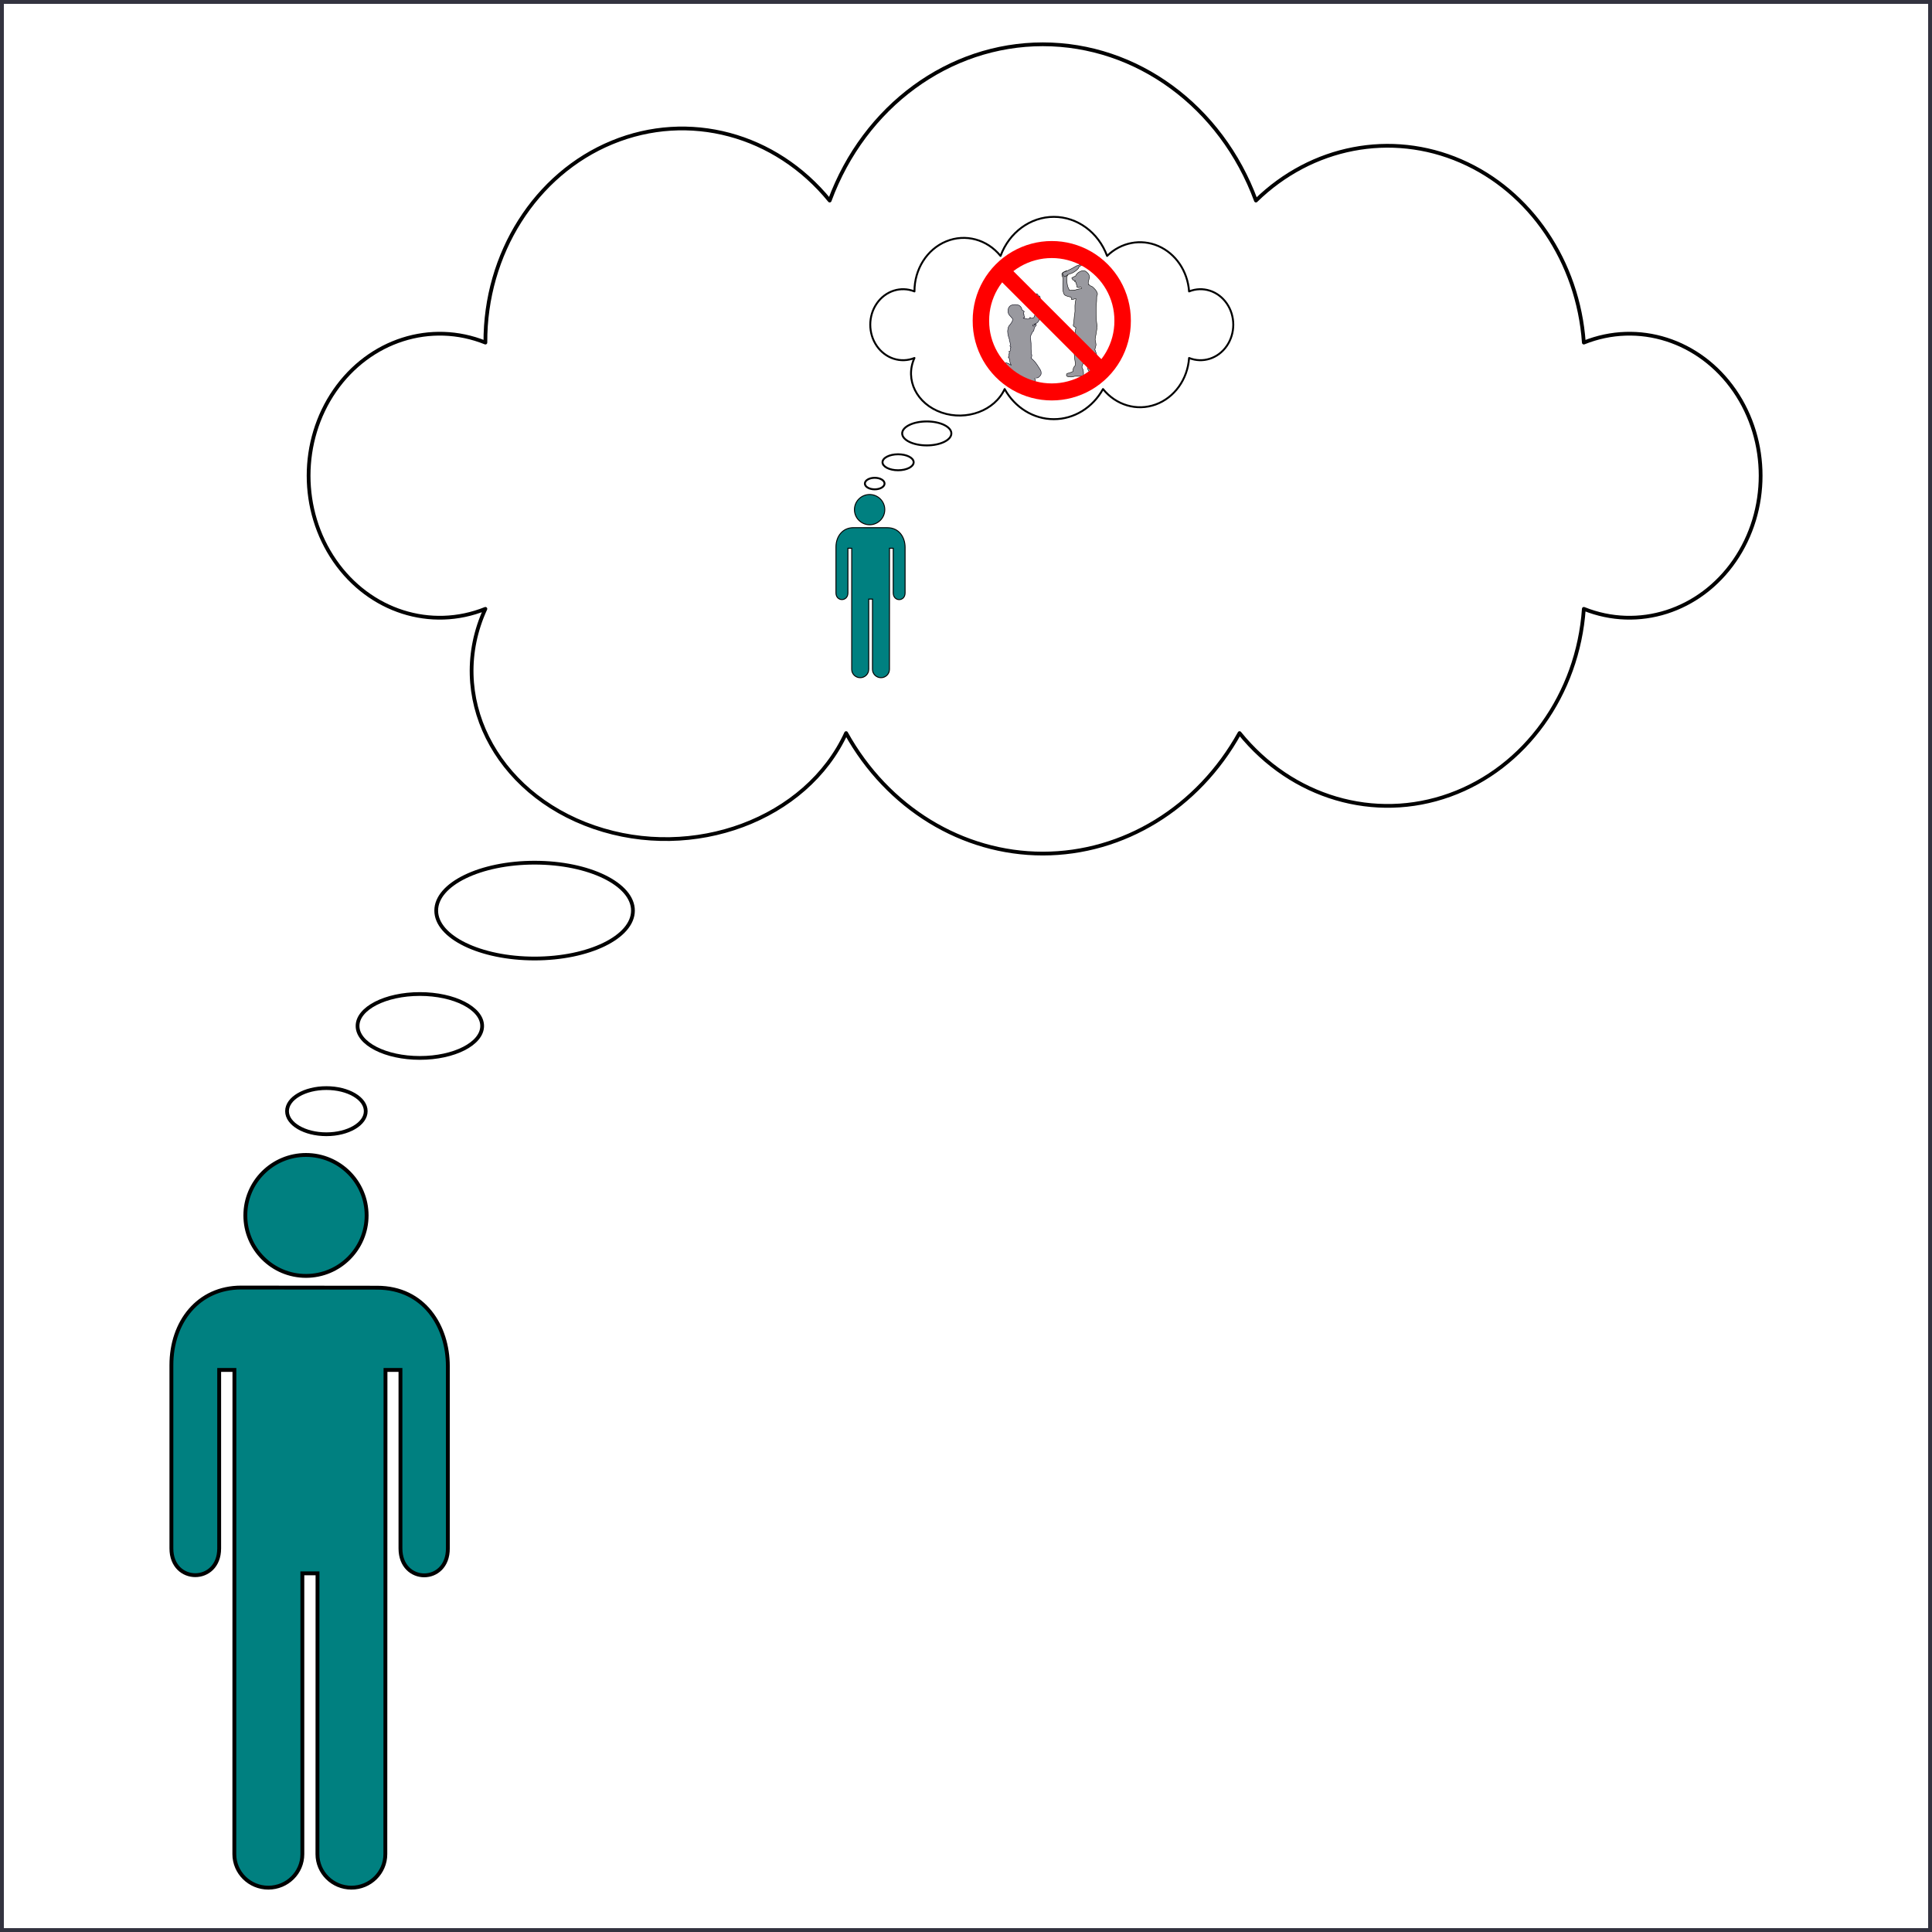
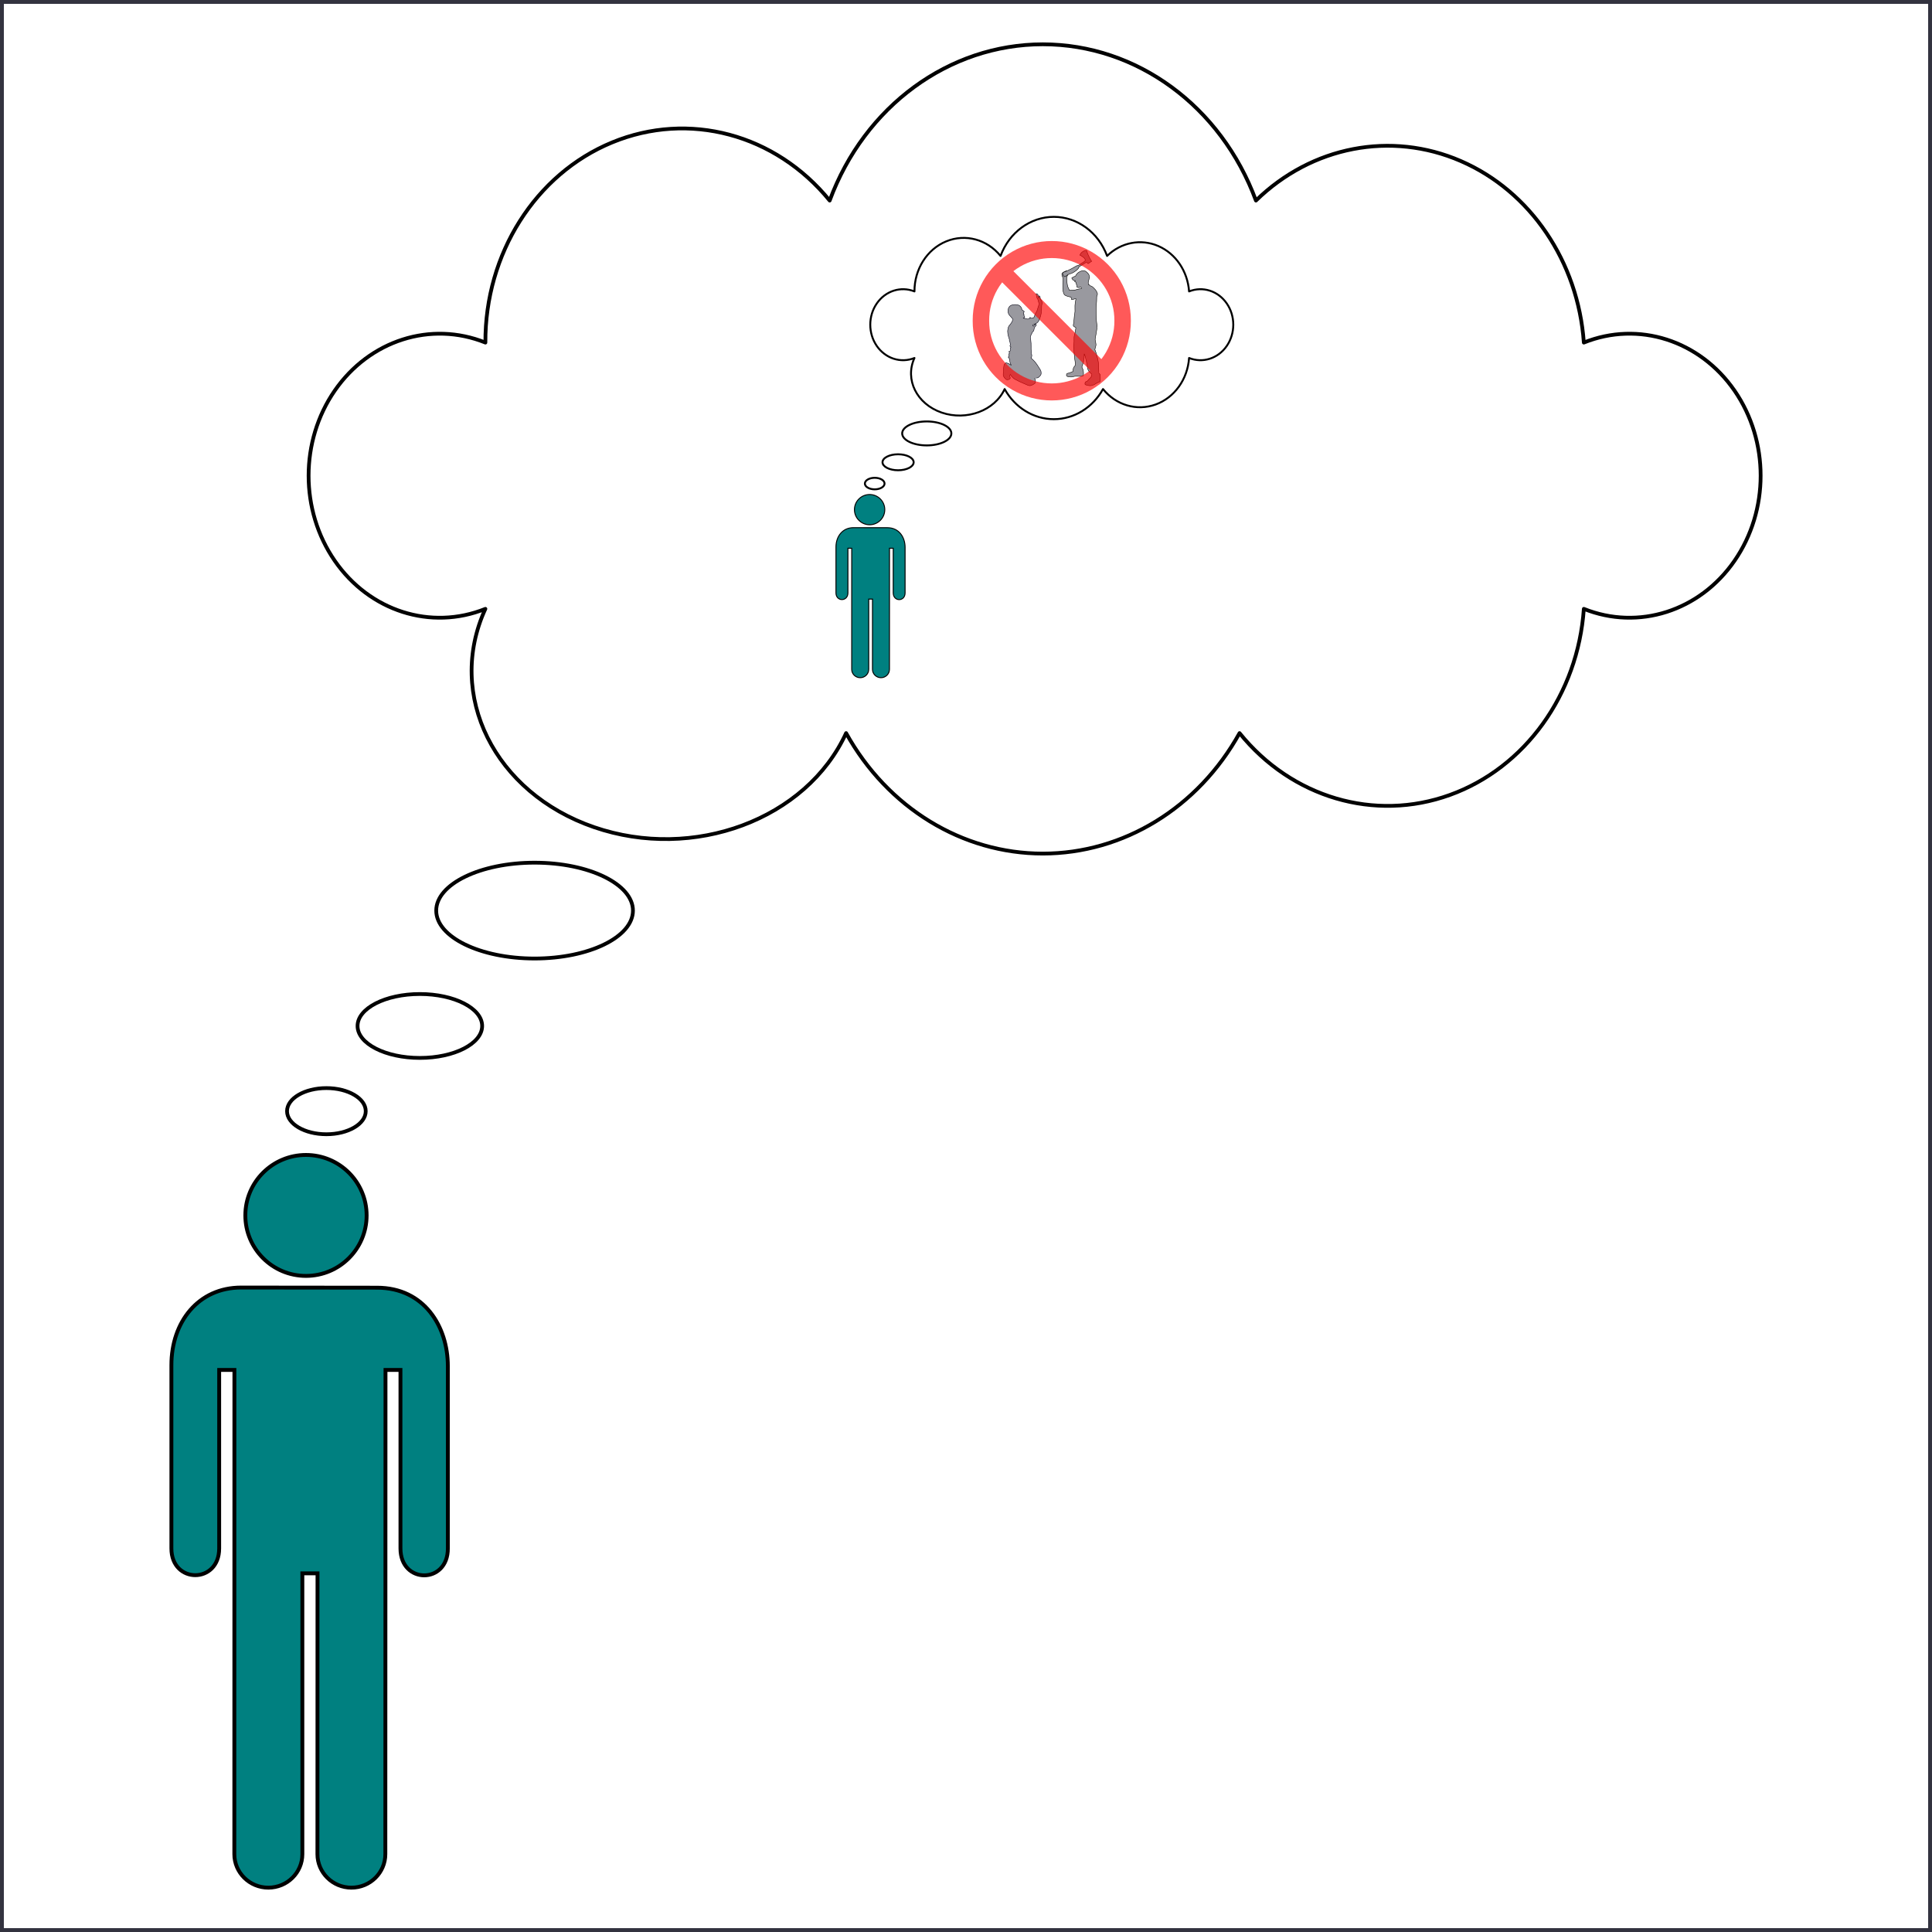
<svg xmlns="http://www.w3.org/2000/svg" width="501" height="501" viewBox="0 0 501 501" version="1.1" id="svg8">
  <defs id="defs2">
    <marker style="overflow:visible" id="marker5921" refX="0" refY="0" orient="auto">
      <path transform="matrix(-1.1,0,0,-1.1,-1.1,0)" d="M 8.719,4.034 -2.207,0.016 8.719,-4.002 c -1.745,2.372 -1.735,5.617 -6e-7,8.035 z" style="fill:#666666;fill-opacity:1;fill-rule:evenodd;stroke:#666666;stroke-width:0.625;stroke-linejoin:round;stroke-opacity:1" id="path5919" />
    </marker>
    <marker style="overflow:visible" id="Arrow1Lend" refX="0" refY="0" orient="auto">
      <path transform="matrix(-0.8,0,0,-0.8,-10,0)" style="fill:#000000;fill-opacity:1;fill-rule:evenodd;stroke:#000000;stroke-width:1pt;stroke-opacity:1" d="M 0,0 5,-5 -12.5,0 5,5 Z" id="path5161" />
    </marker>
    <marker style="overflow:visible" id="Arrow1Lstart" refX="0" refY="0" orient="auto">
      <path transform="matrix(0.8,0,0,0.8,10,0)" style="fill:#000000;fill-opacity:1;fill-rule:evenodd;stroke:#000000;stroke-width:1pt;stroke-opacity:1" d="M 0,0 5,-5 -12.5,0 5,5 Z" id="path5158" />
    </marker>
    <linearGradient id="b" x1="131.75" x2="111.82" y1="738.97" y2="716.11" gradientUnits="userSpaceOnUse">
      <stop stop-color="#4b4" offset="0" id="stop17" />
      <stop stop-color="#68cc68" offset="1" id="stop19" />
    </linearGradient>
    <filter id="a" x="-0.36" y="-0.36" width="1.72" height="1.72">
      <feGaussianBlur stdDeviation="2.464" id="feGaussianBlur2" />
    </filter>
  </defs>
  <g id="layer8" style="display:inline">
    <rect style="fill:none;stroke:#33333f;stroke-width:1;stroke-linejoin:miter;stroke-miterlimit:4;stroke-dasharray:none;stroke-opacity:1" id="rect956" width="500" height="500" x="0.5" y="0.5" />
    <g id="g1206" transform="matrix(0.25,0,0,0.25,263.098,70.37732)" style="display:inline">
      <g id="g1204">
        <g id="g1202" transform="translate(-185.2681,-68.56143)">
          <rect x="37" y="0" width="0" height="0" fill="none" stroke="#000000" pointer-events="all" id="rect1194" />
          <rect x="0" y="300" width="71.73" height="190" fill="none" stroke="none" pointer-events="all" id="rect1196" />
          <ellipse cx="34.9" cy="315.68" rx="15.726" ry="15.683" fill="transparent" stroke="#000000" pointer-events="all" id="ellipse1198" style="fill:#008080" />
          <path d="m 16.32,481.31 c 0,4.79 3.95,8.69 8.81,8.69 4.88,0 8.83,-3.88 8.83,-8.69 v -72.82 h 3.93 l -0.02,72.82 c 0,4.79 3.95,8.69 8.81,8.69 4.85,0 8.8,-3.88 8.8,-8.69 l 0.04,-125.56 h 3.88 v 46.28 c 0,9.31 12.33,9.31 12.29,0 v -47.26 c 0,-10.28 -6.13,-20.35 -18.35,-20.35 L 18.1,334.38 C 6.96,334.38 0,343.32 0,354.49 v 47.54 c 0,9.25 12.39,9.25 12.39,0 v -46.28 h 3.95 z" fill="none" stroke="#000000" stroke-miterlimit="10" pointer-events="all" id="path1200" style="fill:#008080" />
        </g>
      </g>
    </g>
    <g id="g1214" transform="matrix(0.3167832,0,0,0.3167832,202.6789,46.34273)" style="display:inline">
      <path d="m 229.468,78.251 c 0,0 -0.27,-0.697 0.809,-1.28 0,0 0.134,-0.451 0.877,-0.54 0,0 0.113,-0.585 1.035,-0.405 0,0 0.089,-0.423 0.539,-0.47 0,0 0.005,-0.021 0.016,-0.05 0.036,-0.091 0.133,-0.267 0.321,-0.13 0.247,0.181 0.607,0.54 1.057,0.63 0.449,0.089 0.292,0.584 0.292,0.584 l 0.314,0.583 -0.338,0.181 c 0,0 0.315,0.674 0,1.145 -0.315,0.474 -0.719,1.531 -0.854,1.979 -0.134,0.449 -0.134,0.833 -0.134,1.418 0,0.584 0.315,4.541 0.741,6.07 0.428,1.529 1.439,2.744 1.327,3.551 0,0 0,-0.112 0.629,-0.134 0.63,-0.021 0.585,-0.202 1.035,-0.134 0.449,0.068 0.539,0.181 0.988,0.068 0.451,-0.113 0.54,-0.248 1.125,-0.136 0.584,0.112 0.584,0.112 0.584,0.112 0,0 0.09,-0.224 0.539,-0.224 0.45,0 0.809,-0.203 1.304,-0.404 0.494,-0.202 0.742,-0.18 0.968,-0.18 0.224,0 0.966,-0.27 1.528,-0.314 0.563,-0.045 0.899,-0.091 1.034,-0.203 0.135,-0.113 0.292,-0.135 0.292,-0.135 0,0 0.022,-1.124 -0.786,-0.989 -0.809,0.136 -1.979,0.539 -2.743,-0.045 -0.764,-0.584 0,-1.057 -0.315,-1.754 -0.315,-0.696 -0.585,-0.652 -0.337,-0.989 0,0 -0.225,-0.112 -0.18,-0.45 0.044,-0.337 -0.023,-0.899 -0.271,-0.944 -0.247,-0.045 -0.696,-0.045 -0.853,-0.404 -0.158,-0.361 0.36,-0.764 0.36,-0.764 0,0 -1.259,0.021 -1.867,-0.653 -0.607,-0.674 -1.282,-1.551 -0.72,-1.82 0.562,-0.271 2.878,-1.395 2.878,-1.395 0,0 0.854,-2.113 2.855,-3.214 2.001,-1.102 4.025,-1.687 5.846,-0.293 1.821,1.394 2.361,2.72 2.361,2.945 0,0.225 0.067,0.315 0.134,0.675 0.068,0.359 -0.067,0.627 0.158,0.696 0.225,0.067 0.181,0.067 0.045,0.406 -0.135,0.337 -0.157,0.809 -0.292,0.787 0,0 -0.113,0.898 -0.428,1.865 -0.314,0.966 -0.471,1.507 -0.044,3.417 0,0 0.607,-0.179 0.674,-0.045 0.067,0.135 0.45,0.719 0.652,0.787 0.202,0.067 0.945,0.247 1.462,0.562 0.517,0.314 2.023,1.664 2.81,2.676 0.787,1.012 1.822,2.743 1.641,3.778 -0.181,1.034 -0.517,1.19 -0.584,2.089 -0.067,0.901 0.044,2.946 -0.225,5.284 -0.271,2.34 -0.36,5.69 -0.225,8.68 0.135,2.99 0.158,5.621 0.45,7.555 0.293,1.933 0.427,2.766 0.202,3.012 -0.224,0.248 -0.134,0.787 -0.134,0.787 0,0 0.202,0.022 0.09,0.494 -0.113,0.473 -0.27,2.609 -0.585,4.003 -0.314,1.394 -0.652,3.283 -0.675,3.62 -0.021,0.337 0,0.72 -0.134,1.012 -0.135,0.292 0.066,0.629 0.066,1.012 0,0.382 0.789,3.507 0.586,4.07 -0.203,0.562 -0.922,3.597 -0.922,3.597 0,0 0.832,1.844 1.282,3.62 0.45,1.776 1.642,5.463 1.776,9.016 0.134,3.553 0.112,6.499 0.225,6.589 0.112,0.089 1.079,1.056 1.124,1.506 0.045,0.449 -0.022,1.597 0.045,2.316 0.067,0.72 -0.045,1.079 0,1.844 0.045,0.764 -0.022,1.079 -0.383,1.415 -0.36,0.338 -2.135,0.742 -3.508,1.709 -1.371,0.967 -3.17,1.598 -4.586,1.529 -1.416,-0.068 -4.115,-0.607 -4.07,-1.238 0.045,-0.629 -0.113,-1.101 0.338,-1.663 0.449,-0.563 1.506,-0.697 1.888,-1.102 0.382,-0.404 0.045,-0.359 0.584,-0.833 0.539,-0.471 0.877,-0.876 1.214,-1.281 0.337,-0.405 0.562,-0.337 0.877,-0.877 0.315,-0.54 0.495,-1.079 0.495,-1.079 0,0 0.09,-0.495 0.112,-0.607 0.024,-0.113 0.293,-0.788 -0.179,-1.034 -0.472,-0.247 -2.99,-2.339 -3.192,-4.699 -0.203,-2.361 -1.508,-7.442 -1.823,-9.016 -0.314,-1.574 -0.967,-2.698 -0.967,-2.698 0,0 0.135,2.474 -0.202,4.721 -0.337,2.249 -0.72,3.283 -1.237,4.7 -0.517,1.416 -0.472,1.641 0.022,2.517 0.494,0.878 0.899,2.541 0.854,4.071 -0.044,1.529 -0.044,1.956 -0.18,2.001 -0.134,0.045 -0.764,0.562 -3.416,0.406 -2.653,-0.159 -3.643,-0.068 -4.902,0.336 -1.258,0.404 -4.901,0.404 -5.418,-0.834 0,0 0,-0.493 0,-0.74 0,-0.249 0.067,-1.169 1.394,-1.282 1.326,-0.113 1.731,-0.539 2.473,-0.81 0.742,-0.269 1.417,-0.561 1.417,-0.561 0,0 0.022,-2.249 0.674,-3.417 0.653,-1.17 1.259,-1.035 1.304,-2.339 0.045,-1.304 -0.269,-2.497 -0.449,-3.934 -0.179,-1.438 -0.585,-5.104 -0.743,-7.241 -0.157,-2.135 -0.449,-4.068 -0.021,-6.003 0.426,-1.933 -0.249,-4.406 0.449,-6.744 0.696,-2.34 1.168,-6.207 1.168,-6.207 0,0 -0.18,-0.225 -1.079,-0.675 -0.899,-0.448 -1.169,-1.056 -0.967,-1.64 0.203,-0.585 0.63,-4.25 0.742,-6.386 0.113,-2.136 0.81,-3.62 0.563,-6.834 -0.248,-3.215 0.651,-7.352 0.808,-8.004 0.158,-0.652 -1.461,0.292 -2.54,0.381 -1.078,0.089 -1.078,0.089 -1.078,0.089 0,0 0.021,-1.55 -0.653,-2 0,0 -5.193,-0.877 -5.464,-2.45 0,0 -0.943,-1.777 -1.011,-4.498 -0.068,-2.72 0.022,-5.89 0.157,-7.622 0.134,-1.731 -0.674,-2.113 -0.788,-2.72 l -0.112,-1.328" style="display:inline;fill:#99999f;fill-opacity:1;fill-rule:nonzero;stroke:#000000;stroke-width:0.375;stroke-miterlimit:4;stroke-dasharray:none;stroke-opacity:1" id="path1208" />
      <path d="m 249.612,58.631 c 0,0 -3.813,0.143 -5.476,3.861 0,0 6.571,3.253 3.725,5.253 l -5.199,3.483 c 0,0 -0.352,-0.395 -1.087,0.068 -0.734,0.462 -6.973,4.089 -10.421,5.134 0,0 -1.354,0.134 -1.073,1.395 0.281,1.26 1.226,2.923 2.357,2.108 1.129,-0.816 2.387,-1.917 4.301,-2.299 1.914,-0.386 7.065,-3.943 6.572,-5.377 l 5.584,-3.522 c 0,0 1.241,-0.475 2.029,0.774 l 2.893,-1.927 c 0,0 -2.221,-2.707 -4.206,-8.951" style="display:inline;fill:#99999f;fill-opacity:1;fill-rule:nonzero;stroke:#000000;stroke-width:0.375;stroke-miterlimit:4;stroke-dasharray:none;stroke-opacity:1" id="path1210" />
      <path d="m 210.834,97.875 c 0,0 -0.261,-0.468 -0.448,-0.822 -0.187,-0.354 -0.169,-0.579 -0.262,-0.86 -0.093,-0.279 -0.186,-1.008 -0.317,-1.307 -0.131,-0.299 -0.28,-0.336 -0.486,-0.318 0,0 -0.317,-0.522 -0.71,-0.447 -0.392,0.074 -0.261,0.373 -0.168,0.803 0.094,0.43 0.299,0.934 0.356,1.531 0.056,0.598 0.15,0.897 0.372,1.326 0.226,0.43 0.692,0.972 0.767,1.495 0.074,0.522 0.224,0.934 0.374,1.512 0.148,0.579 0.634,1.532 0.317,2.356 -0.317,0.822 -1.029,3.287 -1.421,4.576 -0.393,1.289 -1.513,2.634 -2.037,4.241 -0.523,1.605 -0.803,1.867 -0.803,1.867 0,0 -0.429,-0.075 -0.878,0.207 -0.449,0.279 -0.468,0.018 -0.879,0.13 -0.411,0.111 -0.542,0.093 -0.542,0.093 0,0 -0.336,-0.673 -0.579,-0.673 -0.242,0 -0.616,0.075 -0.467,0.84 0,0 -0.634,0.356 -1.008,0.356 -0.375,0 -0.449,0.093 -0.654,0.131 -0.206,0.036 -0.635,-0.244 -1.14,-0.318 -0.503,-0.075 -1.326,-0.261 -1.326,-0.261 0,0 -0.821,-0.131 -1.008,-0.131 -0.186,0 -0.279,-0.057 0.449,-0.299 0.729,-0.242 0.878,-0.692 0.467,-1.14 -0.411,-0.447 -0.391,-0.429 -0.373,-0.766 0.019,-0.336 0.355,-0.484 -0.336,-0.877 0,0 0.392,-0.355 0.186,-0.616 -0.205,-0.261 -0.504,-0.617 -0.299,-0.859 0.206,-0.245 0.896,-0.805 0.579,-1.047 -0.318,-0.243 -1.513,-1.103 -1.756,-1.289 -0.243,-0.187 -0.317,-0.319 -0.243,-0.58 0.076,-0.26 0.056,-0.392 -0.131,-0.803 -0.187,-0.41 -1.139,-2.073 -2.69,-2.503 -1.551,-0.43 -3.829,-0.654 -5.921,0.279 -2.093,0.934 -2.839,3.793 -2.373,5.774 0.467,1.98 1.326,2.408 2.13,3.401 0.803,0.988 1.868,2.016 1.663,2.315 0,0 -0.243,0.3 -0.243,0.579 0,0.281 0.075,0.393 -0.075,0.616 -0.149,0.225 -0.186,0.486 -0.28,0.804 -0.094,0.319 -0.69,0.841 -1.177,1.663 -0.485,0.823 -1.606,1.682 -1.848,2.728 -0.244,1.046 -0.58,2.466 -0.58,3.176 0,0.71 0.243,3.176 0.56,3.998 0.317,0.822 0.468,1.624 0.71,2.317 0.243,0.69 0.243,0.69 0.243,0.69 0,0 0.018,-0.074 -0.057,0.205 -0.074,0.281 -0.093,0.542 0.057,0.898 0.148,0.355 0.43,0.672 0.541,1.755 0.113,1.084 0.337,1.272 0.076,1.737 -0.262,0.468 -0.449,0.374 -0.057,0.823 0.392,0.448 0.654,0.654 0.654,0.654 0,0 -0.486,0.429 -0.523,1.045 -0.038,0.616 0.318,1.122 0.261,1.309 -0.056,0.185 -0.335,0.895 -0.467,0.895 -0.13,0 -0.971,-0.13 -0.84,0.691 0.131,0.822 0.598,0.654 0.411,0.972 -0.187,0.318 -0.729,0.672 -0.579,1.196 0.149,0.522 0.335,0.504 0.167,0.952 -0.167,0.45 -0.634,1.253 -0.634,1.253 0,0 0.616,0.372 0.691,0.448 0.075,0.074 -0.075,0.821 0.057,0.821 0.13,0 0.223,0 0.223,0 0,0 -0.074,0.562 0.057,1.197 0.131,0.634 0.279,1.027 0.279,1.027 0,0 0.15,1.14 0.468,1.681 0.317,0.541 0.634,1.252 0.634,1.252 0,0 -0.504,-0.187 -0.727,-0.318 -0.225,-0.13 -0.448,-0.523 -1.402,-0.896 -0.952,-0.375 -1.924,-0.71 -2.055,-0.673 -0.131,0.036 -1.494,0.579 -1.775,2.298 -0.279,1.719 -0.466,3.437 -0.392,4.614 0.074,1.178 -0.466,2.915 0,3.979 0.467,1.065 1.793,2.821 2.839,2.97 1.047,0.151 1.719,-0.373 2.186,-0.542 0.467,-0.168 0.673,-0.802 0.355,-1.68 -0.317,-0.878 -0.392,-0.691 -0.243,-1.14 0.15,-0.448 0.468,-0.935 0.468,-0.935 0,0 1.513,2.617 3.848,3.942 2.335,1.326 5.399,2.69 7.659,3.624 2.26,0.935 3.736,1.944 5.193,1.513 1.458,-0.429 2.952,-1.399 3.456,-1.866 0.504,-0.468 0.449,-1.121 0.429,-1.999 -0.018,-0.878 -0.672,-2.186 -0.69,-2.242 -0.019,-0.056 2.353,0.3 3.623,-0.934 1.271,-1.233 1.664,-1.812 1.72,-2.747 0.055,-0.934 0.036,-1.83 -0.599,-2.989 -0.634,-1.158 -2.167,-3.343 -2.838,-4.464 -0.672,-1.12 -1.756,-2.26 -2.597,-3.212 -0.842,-0.954 -1.308,-1.214 -1.775,-1.663 -0.467,-0.449 -0.579,-0.486 -0.41,-0.691 0.167,-0.207 0.467,-0.356 0.485,-1.141 0.019,-0.784 0.262,-0.877 -0.018,-1.419 -0.28,-0.541 -0.392,-0.466 -0.28,-1.214 0.112,-0.748 0,-0.542 -0.037,-1.214 -0.039,-0.673 -0.094,-1.028 -0.15,-1.831 -0.057,-0.803 0.074,-3.605 -0.038,-5.026 -0.112,-1.419 -0.392,-4.333 -0.579,-5.043 0,0 0.43,-1.607 0.953,-2.447 0.524,-0.84 0.561,-1.533 0.973,-1.85 0.41,-0.317 0.727,-0.579 0.971,-1.401 0.242,-0.821 0.242,-1.83 0.728,-2.429 0.485,-0.597 1.382,-1.567 1.308,-1.942 -0.075,-0.373 -0.524,-0.616 -0.99,-0.335 -0.467,0.28 -0.86,0.616 -0.972,0.934 -0.112,0.318 -0.355,0.673 -0.561,0.54 -0.205,-0.131 -0.467,-0.446 -0.524,-0.654 -0.055,-0.205 0.263,-0.429 0.263,-0.429 0,0 2.129,-0.878 2.952,-1.382 0.821,-0.504 1.644,-1.4 2.167,-2.69 0.522,-1.289 1.663,-3.886 1.868,-7.548 0.205,-3.661 0.055,-4.632 0.317,-5.101 0.262,-0.465 0.486,-1.12 0.038,-2.185 -0.449,-1.065 -0.748,-1.699 -1.159,-2.035 0,0 -0.225,-0.43 -0.225,-0.916 0,-0.485 -0.186,-1.437 -0.41,-1.644 -0.224,-0.204 -0.599,-0.41 -0.56,-0.018 0.036,0.393 0.224,1.832 0.074,1.775" style="display:inline;fill:#99999f;fill-opacity:1;fill-rule:nonzero;stroke:#00000f;stroke-width:0.375;stroke-miterlimit:4;stroke-dasharray:none;stroke-opacity:1" id="path1212" />
    </g>
-     <g id="g1220" transform="matrix(0.04108962,0,0,0.04108962,252.1987,62.62865)" style="display:inline">
+     <g id="g1220" transform="matrix(0.04108962,0,0,0.04108962,252.1987,62.62865)" style="display:inline;opacity:0.65">
      <path transform="matrix(5.1965,0,0,5.3726,-738.86,-644.43)" d="m 324.45,213.01 a 86.051,83.23 0 1 1 -172.1,0 86.051,83.23 0 1 1 172.1,0 z" fill="none" stroke="#ff0000" stroke-width="20" id="path1216" />
      <path d="M 166.83,166.83 833.16,833.16" fill="none" stroke="#ff0000" stroke-width="100" id="path1218" />
    </g>
    <g id="g1230" transform="matrix(0.2436404,0,0,0.2436404,211.6737,55.88746)" style="display:inline;stroke-width:2.052;stroke-miterlimit:4;stroke-dasharray:none">
      <path d="m 104.512,151.639 c -14.5,5.83 -30.82,0.62 -40.09,-12.8 -9.27,-13.42 -9.27,-31.84 0,-45.26 9.27,-13.41 25.59,-18.62 40.09,-12.79 -0.11,-23.63 13.32,-44.85 33.72,-53.26 20.39,-8.41 43.46,-2.25 57.89,15.47 9.27,-25.11 31.74,-41.58 56.71,-41.58 24.98,0 47.44,16.47 56.71,41.58 14.83,-14.47 35.96,-18.55 54.5,-10.52 18.53,8.02 31.23,26.76 32.75,48.31 14.51,-5.83 30.83,-0.62 40.1,12.79 9.26,13.42 9.26,31.84 0,45.26 -9.27,13.42 -25.59,18.63 -40.1,12.8 -1.58,22.77 -15.63,42.3 -35.65,49.52 -20.01,7.22 -42.07,0.73 -55.96,-16.46 -11.04,19.89 -30.91,32.06 -52.35,32.06 -21.43,0 -41.3,-12.17 -52.34,-32.06 -10.54,22.95 -40.57,34.16 -67.08,25.03 -26.5,-9.13 -39.44,-35.14 -28.9,-58.09 z" fill="none" stroke="#000000" stroke-linejoin="round" stroke-miterlimit="10" pointer-events="all" id="path1222" style="display:inline;stroke-width:2.052;stroke-miterlimit:4;stroke-dasharray:none" />
      <ellipse cx="117.602" cy="231.929" rx="26.174" ry="12.752" fill="transparent" stroke="#000000" pointer-events="all" id="ellipse1224" style="display:inline;fill:none;stroke-width:2.052;stroke-miterlimit:4;stroke-dasharray:none" />
      <ellipse cx="87.072" cy="262.629" rx="16.577" ry="8.502" fill="transparent" stroke="#000000" pointer-events="all" id="ellipse1226" style="display:inline;fill:none;stroke-width:2.052;stroke-miterlimit:4;stroke-dasharray:none" />
      <ellipse cx="62.202" cy="285.299" rx="10.47" ry="6.14" fill="transparent" stroke="#000000" pointer-events="all" id="ellipse1228" style="display:inline;fill:none;stroke-width:2.052;stroke-miterlimit:4;stroke-dasharray:none" />
    </g>
    <g id="g3175" transform="translate(229.7145,68.06283)" style="display:inline">
      <g id="g3173">
        <g id="g3171" transform="translate(-185.2681,-68.56143)">
          <rect x="37" y="0" width="0" height="0" fill="none" stroke="#000000" pointer-events="all" id="rect3163" />
          <rect x="0" y="300" width="71.73" height="190" fill="none" stroke="none" pointer-events="all" id="rect3165" />
          <ellipse cx="34.9" cy="315.68" rx="15.726" ry="15.683" fill="transparent" stroke="#000000" pointer-events="all" id="ellipse3167" style="fill:#008080" />
          <path d="m 16.32,481.31 c 0,4.79 3.95,8.69 8.81,8.69 4.88,0 8.83,-3.88 8.83,-8.69 v -72.82 h 3.93 l -0.02,72.82 c 0,4.79 3.95,8.69 8.81,8.69 4.85,0 8.8,-3.88 8.8,-8.69 l 0.04,-125.56 h 3.88 v 46.28 c 0,9.31 12.33,9.31 12.29,0 v -47.26 c 0,-10.28 -6.13,-20.35 -18.35,-20.35 L 18.1,334.38 C 6.96,334.38 0,343.32 0,354.49 v 47.54 c 0,9.25 12.39,9.25 12.39,0 v -46.28 h 3.95 z" fill="none" stroke="#000000" stroke-miterlimit="10" pointer-events="all" id="path3169" style="fill:#008080" />
        </g>
      </g>
    </g>
    <g id="g3275-5" transform="matrix(0.9745616,0,0,0.9745616,24.01737,10.1034)" style="display:inline">
      <path d="m 104.512,151.639 c -14.5,5.83 -30.82,0.62 -40.09,-12.8 -9.27,-13.42 -9.27,-31.84 0,-45.26 9.27,-13.41 25.59,-18.62 40.09,-12.79 -0.11,-23.63 13.32,-44.85 33.72,-53.26 20.39,-8.41 43.46,-2.25 57.89,15.47 9.27,-25.11 31.74,-41.58 56.71,-41.58 24.98,0 47.44,16.47 56.71,41.58 14.83,-14.47 35.96,-18.55 54.5,-10.52 18.53,8.02 31.23,26.76 32.75,48.31 14.51,-5.83 30.83,-0.62 40.1,12.79 9.26,13.42 9.26,31.84 0,45.26 -9.27,13.42 -25.59,18.63 -40.1,12.8 -1.58,22.77 -15.63,42.3 -35.65,49.52 -20.01,7.22 -42.07,0.73 -55.96,-16.46 -11.04,19.89 -30.91,32.06 -52.35,32.06 -21.43,0 -41.3,-12.17 -52.34,-32.06 -10.54,22.95 -40.57,34.16 -67.08,25.03 -26.5,-9.13 -39.44,-35.14 -28.9,-58.09 z" fill="none" stroke="#000000" stroke-linejoin="round" stroke-miterlimit="10" pointer-events="all" id="path3267-7" style="display:inline" />
      <ellipse cx="117.602" cy="231.929" rx="26.174" ry="12.752" fill="transparent" stroke="#000000" pointer-events="all" id="ellipse3269-1" style="display:inline;fill:none" />
      <ellipse cx="87.072" cy="262.629" rx="16.577" ry="8.502" fill="transparent" stroke="#000000" pointer-events="all" id="ellipse3271-4" style="display:inline;fill:none" />
      <ellipse cx="62.202" cy="285.299" rx="10.47" ry="6.14" fill="transparent" stroke="#000000" pointer-events="all" id="ellipse3273-6" style="display:inline;fill:none" />
    </g>
  </g>
  <g id="layer1" style="display:inline" />
</svg>
